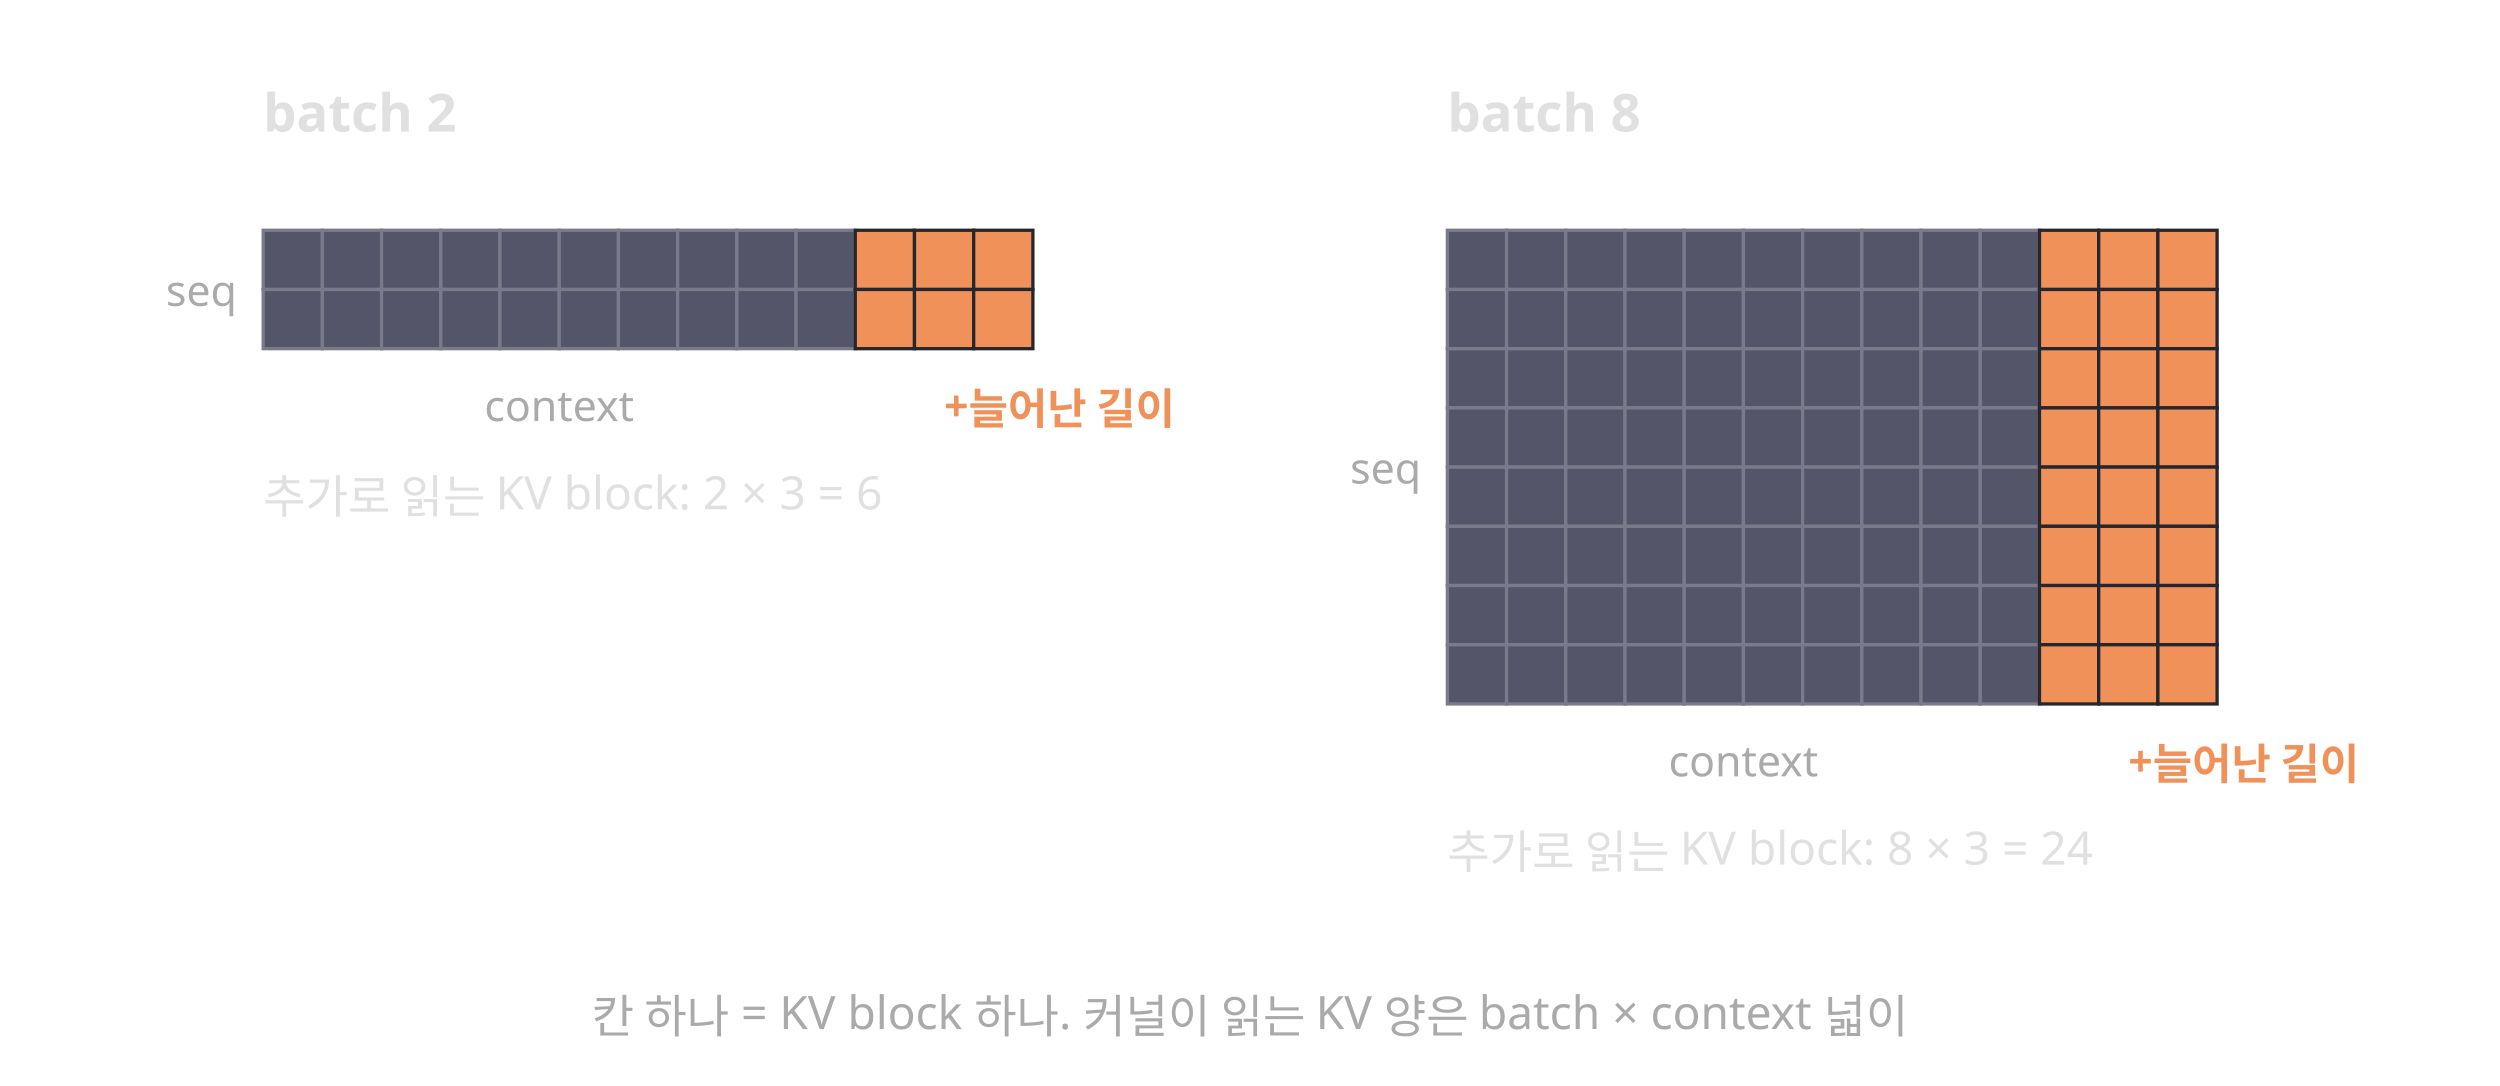
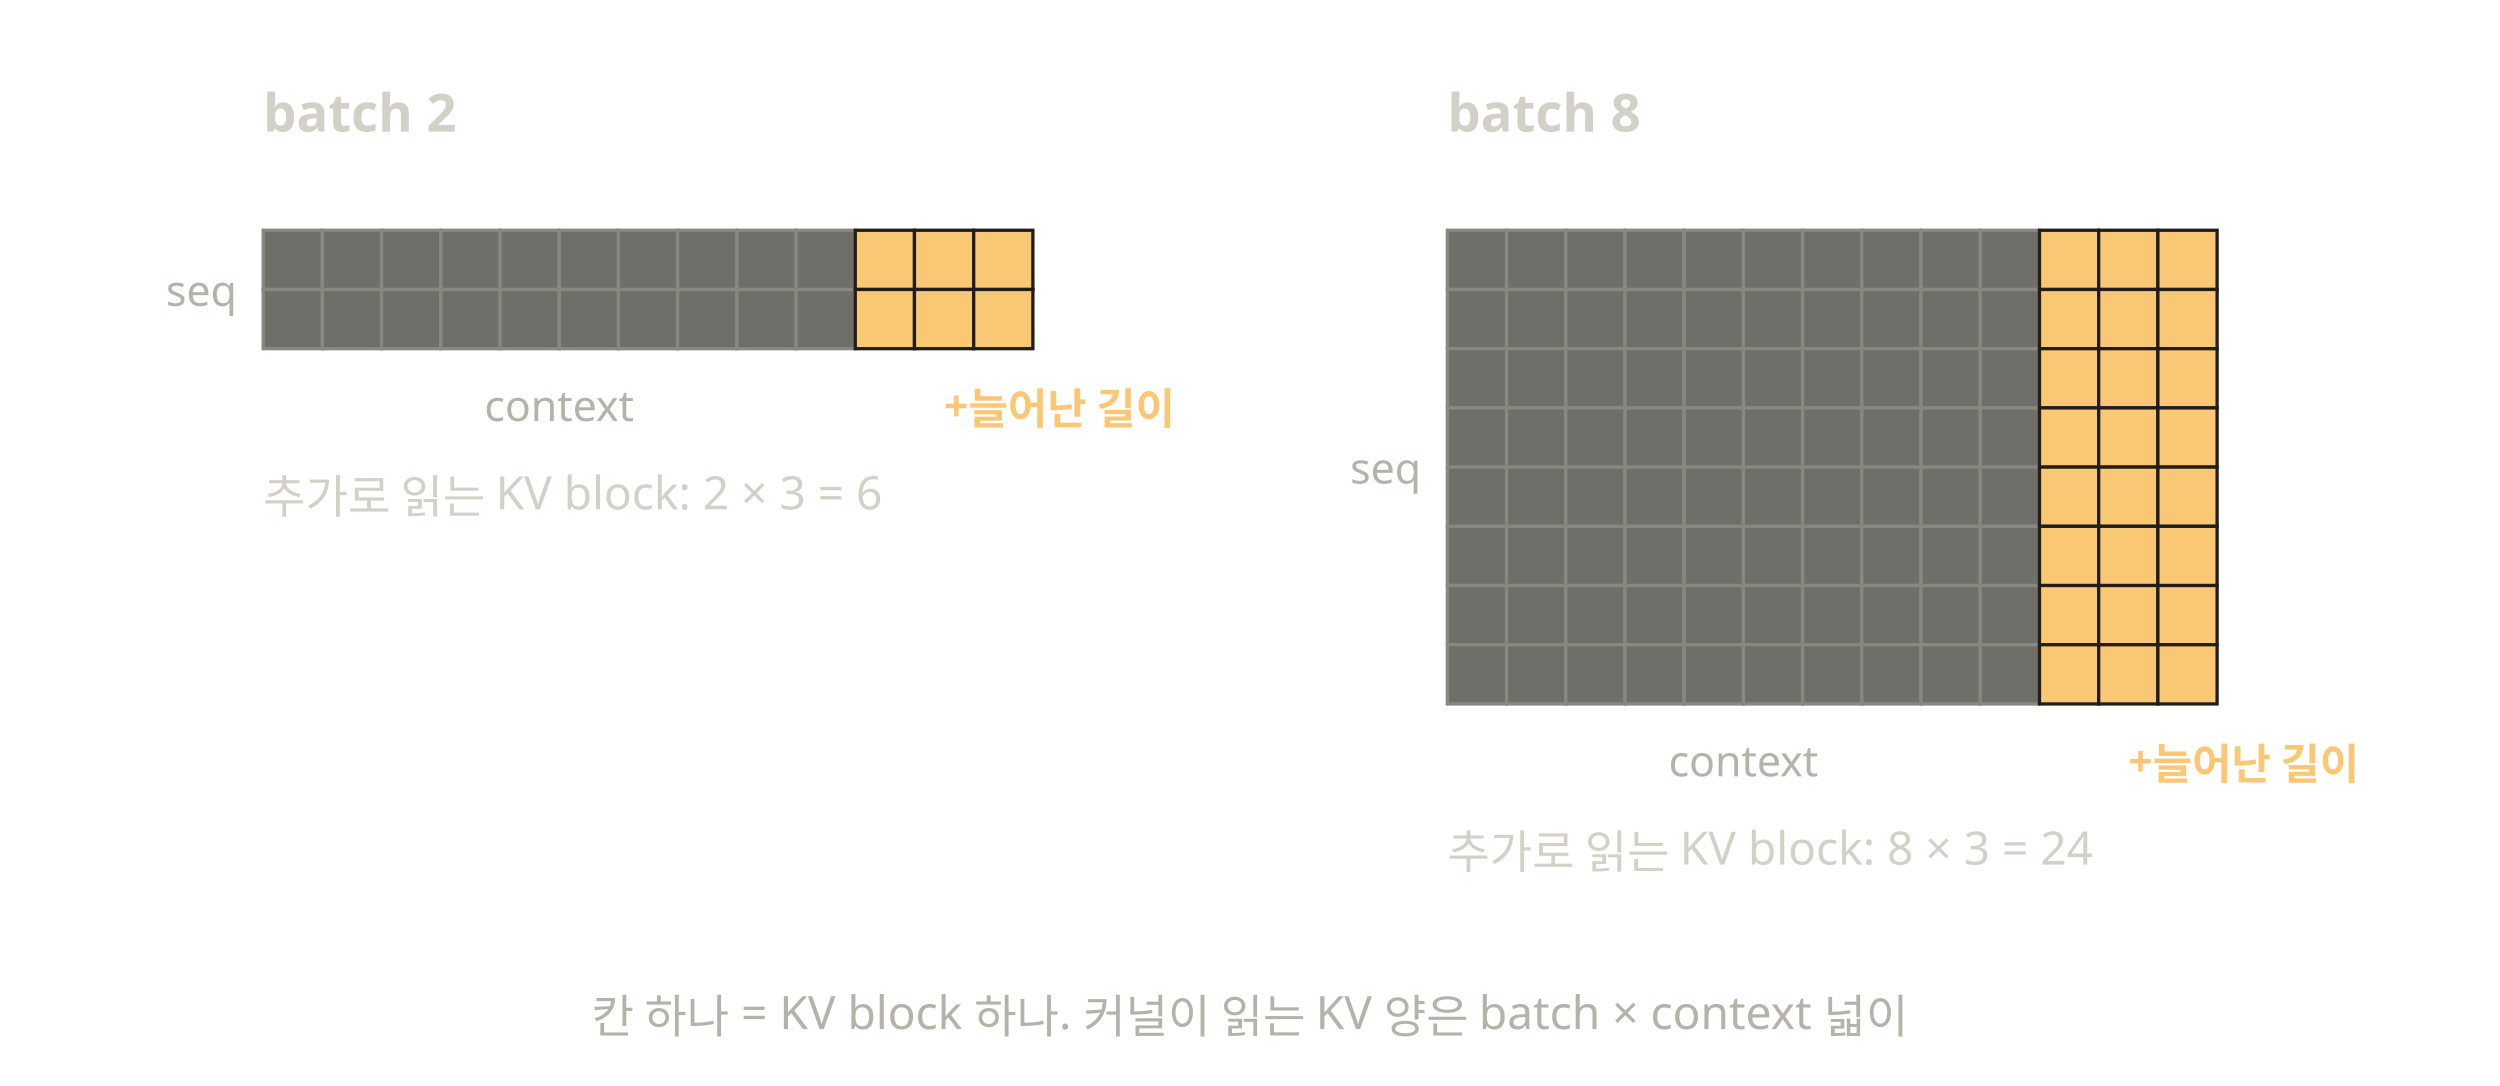
<svg xmlns="http://www.w3.org/2000/svg" viewBox="0 0 760 330" role="img" aria-label="context가 같은 길이만큼 늘 때 batch 2는 KV block 6개, batch 8은 24개를 더 읽는다">
  <defs>
    <pattern id="hatch" width="6" height="6" patternUnits="userSpaceOnUse" patternTransform="rotate(45)">
-       <line x1="0" y1="0" x2="0" y2="6" stroke="#8a8a9a" stroke-width="2" />
+       <line x1="0" y1="0" x2="0" y2="6" stroke="#888780" stroke-width="2" />
    </pattern>
  </defs>
-   <style>text{font-family: 'Pretendard', 'Apple SD Gothic Neo', 'Noto Sans KR', 'Segoe UI', system-ui, -apple-system, sans-serif;fill:#e0e0e0} .sub{fill:#aaa}</style>
+   <style>text{font-family: 'Pretendard', 'Apple SD Gothic Neo', 'Noto Sans KR', 'Segoe UI', system-ui, -apple-system, sans-serif;fill:#D3D1C7} .sub{fill:#B4B2A9}</style>
  <text x="80" y="40" font-size="16" text-anchor="start" font-weight="bold">batch 2</text>
-   <rect x="80" y="70" width="18" height="18" fill="#55556a" stroke="#7a7a8a" stroke-width="1" />
-   <rect x="98" y="70" width="18" height="18" fill="#55556a" stroke="#7a7a8a" stroke-width="1" />
-   <rect x="116" y="70" width="18" height="18" fill="#55556a" stroke="#7a7a8a" stroke-width="1" />
-   <rect x="134" y="70" width="18" height="18" fill="#55556a" stroke="#7a7a8a" stroke-width="1" />
-   <rect x="152" y="70" width="18" height="18" fill="#55556a" stroke="#7a7a8a" stroke-width="1" />
-   <rect x="170" y="70" width="18" height="18" fill="#55556a" stroke="#7a7a8a" stroke-width="1" />
-   <rect x="188" y="70" width="18" height="18" fill="#55556a" stroke="#7a7a8a" stroke-width="1" />
-   <rect x="206" y="70" width="18" height="18" fill="#55556a" stroke="#7a7a8a" stroke-width="1" />
-   <rect x="224" y="70" width="18" height="18" fill="#55556a" stroke="#7a7a8a" stroke-width="1" />
-   <rect x="242" y="70" width="18" height="18" fill="#55556a" stroke="#7a7a8a" stroke-width="1" />
-   <rect x="80" y="88" width="18" height="18" fill="#55556a" stroke="#7a7a8a" stroke-width="1" />
-   <rect x="98" y="88" width="18" height="18" fill="#55556a" stroke="#7a7a8a" stroke-width="1" />
-   <rect x="116" y="88" width="18" height="18" fill="#55556a" stroke="#7a7a8a" stroke-width="1" />
-   <rect x="134" y="88" width="18" height="18" fill="#55556a" stroke="#7a7a8a" stroke-width="1" />
-   <rect x="152" y="88" width="18" height="18" fill="#55556a" stroke="#7a7a8a" stroke-width="1" />
-   <rect x="170" y="88" width="18" height="18" fill="#55556a" stroke="#7a7a8a" stroke-width="1" />
-   <rect x="188" y="88" width="18" height="18" fill="#55556a" stroke="#7a7a8a" stroke-width="1" />
-   <rect x="206" y="88" width="18" height="18" fill="#55556a" stroke="#7a7a8a" stroke-width="1" />
-   <rect x="224" y="88" width="18" height="18" fill="#55556a" stroke="#7a7a8a" stroke-width="1" />
-   <rect x="242" y="88" width="18" height="18" fill="#55556a" stroke="#7a7a8a" stroke-width="1" />
-   <rect x="260" y="70" width="18" height="18" fill="#f0915a" stroke="#26262e" stroke-width="1" />
-   <rect x="278" y="70" width="18" height="18" fill="#f0915a" stroke="#26262e" stroke-width="1" />
-   <rect x="296" y="70" width="18" height="18" fill="#f0915a" stroke="#26262e" stroke-width="1" />
-   <rect x="260" y="88" width="18" height="18" fill="#f0915a" stroke="#26262e" stroke-width="1" />
-   <rect x="278" y="88" width="18" height="18" fill="#f0915a" stroke="#26262e" stroke-width="1" />
-   <rect x="296" y="88" width="18" height="18" fill="#f0915a" stroke="#26262e" stroke-width="1" />
+   <rect x="80" y="70" width="18" height="18" fill="#6F6E68" stroke="#888780" stroke-width="1" />
+   <rect x="98" y="70" width="18" height="18" fill="#6F6E68" stroke="#888780" stroke-width="1" />
+   <rect x="116" y="70" width="18" height="18" fill="#6F6E68" stroke="#888780" stroke-width="1" />
+   <rect x="134" y="70" width="18" height="18" fill="#6F6E68" stroke="#888780" stroke-width="1" />
+   <rect x="152" y="70" width="18" height="18" fill="#6F6E68" stroke="#888780" stroke-width="1" />
+   <rect x="170" y="70" width="18" height="18" fill="#6F6E68" stroke="#888780" stroke-width="1" />
+   <rect x="188" y="70" width="18" height="18" fill="#6F6E68" stroke="#888780" stroke-width="1" />
+   <rect x="206" y="70" width="18" height="18" fill="#6F6E68" stroke="#888780" stroke-width="1" />
+   <rect x="224" y="70" width="18" height="18" fill="#6F6E68" stroke="#888780" stroke-width="1" />
+   <rect x="242" y="70" width="18" height="18" fill="#6F6E68" stroke="#888780" stroke-width="1" />
+   <rect x="80" y="88" width="18" height="18" fill="#6F6E68" stroke="#888780" stroke-width="1" />
+   <rect x="98" y="88" width="18" height="18" fill="#6F6E68" stroke="#888780" stroke-width="1" />
+   <rect x="116" y="88" width="18" height="18" fill="#6F6E68" stroke="#888780" stroke-width="1" />
+   <rect x="134" y="88" width="18" height="18" fill="#6F6E68" stroke="#888780" stroke-width="1" />
+   <rect x="152" y="88" width="18" height="18" fill="#6F6E68" stroke="#888780" stroke-width="1" />
+   <rect x="170" y="88" width="18" height="18" fill="#6F6E68" stroke="#888780" stroke-width="1" />
+   <rect x="188" y="88" width="18" height="18" fill="#6F6E68" stroke="#888780" stroke-width="1" />
+   <rect x="206" y="88" width="18" height="18" fill="#6F6E68" stroke="#888780" stroke-width="1" />
+   <rect x="224" y="88" width="18" height="18" fill="#6F6E68" stroke="#888780" stroke-width="1" />
+   <rect x="242" y="88" width="18" height="18" fill="#6F6E68" stroke="#888780" stroke-width="1" />
+   <rect x="260" y="70" width="18" height="18" fill="#FAC775" stroke="#1F1E1B" stroke-width="1" />
+   <rect x="278" y="70" width="18" height="18" fill="#FAC775" stroke="#1F1E1B" stroke-width="1" />
+   <rect x="296" y="70" width="18" height="18" fill="#FAC775" stroke="#1F1E1B" stroke-width="1" />
+   <rect x="260" y="88" width="18" height="18" fill="#FAC775" stroke="#1F1E1B" stroke-width="1" />
+   <rect x="278" y="88" width="18" height="18" fill="#FAC775" stroke="#1F1E1B" stroke-width="1" />
+   <rect x="296" y="88" width="18" height="18" fill="#FAC775" stroke="#1F1E1B" stroke-width="1" />
  <text class="sub" x="72" y="93.0" font-size="13" text-anchor="end">seq</text>
  <text class="sub" x="170.0" y="128" font-size="13" text-anchor="middle">context</text>
-   <text x="287.0" y="128" font-size="13" text-anchor="start" font-weight="bold" style="fill:#f0915a">+늘어난 길이</text>
+   <text x="287.0" y="128" font-size="13" text-anchor="start" font-weight="bold" style="fill:#FAC775">+늘어난 길이</text>
  <text x="80" y="156" font-size="14" text-anchor="start">추가로 읽는 KV block: 2 × 3 = 6</text>
  <text x="440" y="40" font-size="16" text-anchor="start" font-weight="bold">batch 8</text>
-   <rect x="440" y="70" width="18" height="18" fill="#55556a" stroke="#7a7a8a" stroke-width="1" />
-   <rect x="458" y="70" width="18" height="18" fill="#55556a" stroke="#7a7a8a" stroke-width="1" />
-   <rect x="476" y="70" width="18" height="18" fill="#55556a" stroke="#7a7a8a" stroke-width="1" />
-   <rect x="494" y="70" width="18" height="18" fill="#55556a" stroke="#7a7a8a" stroke-width="1" />
-   <rect x="512" y="70" width="18" height="18" fill="#55556a" stroke="#7a7a8a" stroke-width="1" />
-   <rect x="530" y="70" width="18" height="18" fill="#55556a" stroke="#7a7a8a" stroke-width="1" />
-   <rect x="548" y="70" width="18" height="18" fill="#55556a" stroke="#7a7a8a" stroke-width="1" />
-   <rect x="566" y="70" width="18" height="18" fill="#55556a" stroke="#7a7a8a" stroke-width="1" />
-   <rect x="584" y="70" width="18" height="18" fill="#55556a" stroke="#7a7a8a" stroke-width="1" />
-   <rect x="602" y="70" width="18" height="18" fill="#55556a" stroke="#7a7a8a" stroke-width="1" />
-   <rect x="440" y="88" width="18" height="18" fill="#55556a" stroke="#7a7a8a" stroke-width="1" />
-   <rect x="458" y="88" width="18" height="18" fill="#55556a" stroke="#7a7a8a" stroke-width="1" />
-   <rect x="476" y="88" width="18" height="18" fill="#55556a" stroke="#7a7a8a" stroke-width="1" />
-   <rect x="494" y="88" width="18" height="18" fill="#55556a" stroke="#7a7a8a" stroke-width="1" />
-   <rect x="512" y="88" width="18" height="18" fill="#55556a" stroke="#7a7a8a" stroke-width="1" />
-   <rect x="530" y="88" width="18" height="18" fill="#55556a" stroke="#7a7a8a" stroke-width="1" />
-   <rect x="548" y="88" width="18" height="18" fill="#55556a" stroke="#7a7a8a" stroke-width="1" />
-   <rect x="566" y="88" width="18" height="18" fill="#55556a" stroke="#7a7a8a" stroke-width="1" />
-   <rect x="584" y="88" width="18" height="18" fill="#55556a" stroke="#7a7a8a" stroke-width="1" />
-   <rect x="602" y="88" width="18" height="18" fill="#55556a" stroke="#7a7a8a" stroke-width="1" />
-   <rect x="440" y="106" width="18" height="18" fill="#55556a" stroke="#7a7a8a" stroke-width="1" />
-   <rect x="458" y="106" width="18" height="18" fill="#55556a" stroke="#7a7a8a" stroke-width="1" />
-   <rect x="476" y="106" width="18" height="18" fill="#55556a" stroke="#7a7a8a" stroke-width="1" />
-   <rect x="494" y="106" width="18" height="18" fill="#55556a" stroke="#7a7a8a" stroke-width="1" />
-   <rect x="512" y="106" width="18" height="18" fill="#55556a" stroke="#7a7a8a" stroke-width="1" />
-   <rect x="530" y="106" width="18" height="18" fill="#55556a" stroke="#7a7a8a" stroke-width="1" />
-   <rect x="548" y="106" width="18" height="18" fill="#55556a" stroke="#7a7a8a" stroke-width="1" />
-   <rect x="566" y="106" width="18" height="18" fill="#55556a" stroke="#7a7a8a" stroke-width="1" />
-   <rect x="584" y="106" width="18" height="18" fill="#55556a" stroke="#7a7a8a" stroke-width="1" />
-   <rect x="602" y="106" width="18" height="18" fill="#55556a" stroke="#7a7a8a" stroke-width="1" />
-   <rect x="440" y="124" width="18" height="18" fill="#55556a" stroke="#7a7a8a" stroke-width="1" />
-   <rect x="458" y="124" width="18" height="18" fill="#55556a" stroke="#7a7a8a" stroke-width="1" />
-   <rect x="476" y="124" width="18" height="18" fill="#55556a" stroke="#7a7a8a" stroke-width="1" />
-   <rect x="494" y="124" width="18" height="18" fill="#55556a" stroke="#7a7a8a" stroke-width="1" />
-   <rect x="512" y="124" width="18" height="18" fill="#55556a" stroke="#7a7a8a" stroke-width="1" />
-   <rect x="530" y="124" width="18" height="18" fill="#55556a" stroke="#7a7a8a" stroke-width="1" />
-   <rect x="548" y="124" width="18" height="18" fill="#55556a" stroke="#7a7a8a" stroke-width="1" />
-   <rect x="566" y="124" width="18" height="18" fill="#55556a" stroke="#7a7a8a" stroke-width="1" />
-   <rect x="584" y="124" width="18" height="18" fill="#55556a" stroke="#7a7a8a" stroke-width="1" />
-   <rect x="602" y="124" width="18" height="18" fill="#55556a" stroke="#7a7a8a" stroke-width="1" />
-   <rect x="440" y="142" width="18" height="18" fill="#55556a" stroke="#7a7a8a" stroke-width="1" />
-   <rect x="458" y="142" width="18" height="18" fill="#55556a" stroke="#7a7a8a" stroke-width="1" />
-   <rect x="476" y="142" width="18" height="18" fill="#55556a" stroke="#7a7a8a" stroke-width="1" />
-   <rect x="494" y="142" width="18" height="18" fill="#55556a" stroke="#7a7a8a" stroke-width="1" />
-   <rect x="512" y="142" width="18" height="18" fill="#55556a" stroke="#7a7a8a" stroke-width="1" />
-   <rect x="530" y="142" width="18" height="18" fill="#55556a" stroke="#7a7a8a" stroke-width="1" />
-   <rect x="548" y="142" width="18" height="18" fill="#55556a" stroke="#7a7a8a" stroke-width="1" />
-   <rect x="566" y="142" width="18" height="18" fill="#55556a" stroke="#7a7a8a" stroke-width="1" />
-   <rect x="584" y="142" width="18" height="18" fill="#55556a" stroke="#7a7a8a" stroke-width="1" />
-   <rect x="602" y="142" width="18" height="18" fill="#55556a" stroke="#7a7a8a" stroke-width="1" />
-   <rect x="440" y="160" width="18" height="18" fill="#55556a" stroke="#7a7a8a" stroke-width="1" />
-   <rect x="458" y="160" width="18" height="18" fill="#55556a" stroke="#7a7a8a" stroke-width="1" />
-   <rect x="476" y="160" width="18" height="18" fill="#55556a" stroke="#7a7a8a" stroke-width="1" />
-   <rect x="494" y="160" width="18" height="18" fill="#55556a" stroke="#7a7a8a" stroke-width="1" />
-   <rect x="512" y="160" width="18" height="18" fill="#55556a" stroke="#7a7a8a" stroke-width="1" />
-   <rect x="530" y="160" width="18" height="18" fill="#55556a" stroke="#7a7a8a" stroke-width="1" />
-   <rect x="548" y="160" width="18" height="18" fill="#55556a" stroke="#7a7a8a" stroke-width="1" />
-   <rect x="566" y="160" width="18" height="18" fill="#55556a" stroke="#7a7a8a" stroke-width="1" />
-   <rect x="584" y="160" width="18" height="18" fill="#55556a" stroke="#7a7a8a" stroke-width="1" />
-   <rect x="602" y="160" width="18" height="18" fill="#55556a" stroke="#7a7a8a" stroke-width="1" />
-   <rect x="440" y="178" width="18" height="18" fill="#55556a" stroke="#7a7a8a" stroke-width="1" />
-   <rect x="458" y="178" width="18" height="18" fill="#55556a" stroke="#7a7a8a" stroke-width="1" />
-   <rect x="476" y="178" width="18" height="18" fill="#55556a" stroke="#7a7a8a" stroke-width="1" />
-   <rect x="494" y="178" width="18" height="18" fill="#55556a" stroke="#7a7a8a" stroke-width="1" />
-   <rect x="512" y="178" width="18" height="18" fill="#55556a" stroke="#7a7a8a" stroke-width="1" />
-   <rect x="530" y="178" width="18" height="18" fill="#55556a" stroke="#7a7a8a" stroke-width="1" />
-   <rect x="548" y="178" width="18" height="18" fill="#55556a" stroke="#7a7a8a" stroke-width="1" />
-   <rect x="566" y="178" width="18" height="18" fill="#55556a" stroke="#7a7a8a" stroke-width="1" />
-   <rect x="584" y="178" width="18" height="18" fill="#55556a" stroke="#7a7a8a" stroke-width="1" />
-   <rect x="602" y="178" width="18" height="18" fill="#55556a" stroke="#7a7a8a" stroke-width="1" />
-   <rect x="440" y="196" width="18" height="18" fill="#55556a" stroke="#7a7a8a" stroke-width="1" />
-   <rect x="458" y="196" width="18" height="18" fill="#55556a" stroke="#7a7a8a" stroke-width="1" />
-   <rect x="476" y="196" width="18" height="18" fill="#55556a" stroke="#7a7a8a" stroke-width="1" />
-   <rect x="494" y="196" width="18" height="18" fill="#55556a" stroke="#7a7a8a" stroke-width="1" />
-   <rect x="512" y="196" width="18" height="18" fill="#55556a" stroke="#7a7a8a" stroke-width="1" />
-   <rect x="530" y="196" width="18" height="18" fill="#55556a" stroke="#7a7a8a" stroke-width="1" />
-   <rect x="548" y="196" width="18" height="18" fill="#55556a" stroke="#7a7a8a" stroke-width="1" />
-   <rect x="566" y="196" width="18" height="18" fill="#55556a" stroke="#7a7a8a" stroke-width="1" />
-   <rect x="584" y="196" width="18" height="18" fill="#55556a" stroke="#7a7a8a" stroke-width="1" />
-   <rect x="602" y="196" width="18" height="18" fill="#55556a" stroke="#7a7a8a" stroke-width="1" />
-   <rect x="620" y="70" width="18" height="18" fill="#f0915a" stroke="#26262e" stroke-width="1" />
-   <rect x="638" y="70" width="18" height="18" fill="#f0915a" stroke="#26262e" stroke-width="1" />
-   <rect x="656" y="70" width="18" height="18" fill="#f0915a" stroke="#26262e" stroke-width="1" />
-   <rect x="620" y="88" width="18" height="18" fill="#f0915a" stroke="#26262e" stroke-width="1" />
-   <rect x="638" y="88" width="18" height="18" fill="#f0915a" stroke="#26262e" stroke-width="1" />
-   <rect x="656" y="88" width="18" height="18" fill="#f0915a" stroke="#26262e" stroke-width="1" />
-   <rect x="620" y="106" width="18" height="18" fill="#f0915a" stroke="#26262e" stroke-width="1" />
-   <rect x="638" y="106" width="18" height="18" fill="#f0915a" stroke="#26262e" stroke-width="1" />
-   <rect x="656" y="106" width="18" height="18" fill="#f0915a" stroke="#26262e" stroke-width="1" />
-   <rect x="620" y="124" width="18" height="18" fill="#f0915a" stroke="#26262e" stroke-width="1" />
-   <rect x="638" y="124" width="18" height="18" fill="#f0915a" stroke="#26262e" stroke-width="1" />
-   <rect x="656" y="124" width="18" height="18" fill="#f0915a" stroke="#26262e" stroke-width="1" />
-   <rect x="620" y="142" width="18" height="18" fill="#f0915a" stroke="#26262e" stroke-width="1" />
-   <rect x="638" y="142" width="18" height="18" fill="#f0915a" stroke="#26262e" stroke-width="1" />
-   <rect x="656" y="142" width="18" height="18" fill="#f0915a" stroke="#26262e" stroke-width="1" />
-   <rect x="620" y="160" width="18" height="18" fill="#f0915a" stroke="#26262e" stroke-width="1" />
-   <rect x="638" y="160" width="18" height="18" fill="#f0915a" stroke="#26262e" stroke-width="1" />
-   <rect x="656" y="160" width="18" height="18" fill="#f0915a" stroke="#26262e" stroke-width="1" />
-   <rect x="620" y="178" width="18" height="18" fill="#f0915a" stroke="#26262e" stroke-width="1" />
-   <rect x="638" y="178" width="18" height="18" fill="#f0915a" stroke="#26262e" stroke-width="1" />
-   <rect x="656" y="178" width="18" height="18" fill="#f0915a" stroke="#26262e" stroke-width="1" />
-   <rect x="620" y="196" width="18" height="18" fill="#f0915a" stroke="#26262e" stroke-width="1" />
-   <rect x="638" y="196" width="18" height="18" fill="#f0915a" stroke="#26262e" stroke-width="1" />
-   <rect x="656" y="196" width="18" height="18" fill="#f0915a" stroke="#26262e" stroke-width="1" />
+   <rect x="440" y="70" width="18" height="18" fill="#6F6E68" stroke="#888780" stroke-width="1" />
+   <rect x="458" y="70" width="18" height="18" fill="#6F6E68" stroke="#888780" stroke-width="1" />
+   <rect x="476" y="70" width="18" height="18" fill="#6F6E68" stroke="#888780" stroke-width="1" />
+   <rect x="494" y="70" width="18" height="18" fill="#6F6E68" stroke="#888780" stroke-width="1" />
+   <rect x="512" y="70" width="18" height="18" fill="#6F6E68" stroke="#888780" stroke-width="1" />
+   <rect x="530" y="70" width="18" height="18" fill="#6F6E68" stroke="#888780" stroke-width="1" />
+   <rect x="548" y="70" width="18" height="18" fill="#6F6E68" stroke="#888780" stroke-width="1" />
+   <rect x="566" y="70" width="18" height="18" fill="#6F6E68" stroke="#888780" stroke-width="1" />
+   <rect x="584" y="70" width="18" height="18" fill="#6F6E68" stroke="#888780" stroke-width="1" />
+   <rect x="602" y="70" width="18" height="18" fill="#6F6E68" stroke="#888780" stroke-width="1" />
+   <rect x="440" y="88" width="18" height="18" fill="#6F6E68" stroke="#888780" stroke-width="1" />
+   <rect x="458" y="88" width="18" height="18" fill="#6F6E68" stroke="#888780" stroke-width="1" />
+   <rect x="476" y="88" width="18" height="18" fill="#6F6E68" stroke="#888780" stroke-width="1" />
+   <rect x="494" y="88" width="18" height="18" fill="#6F6E68" stroke="#888780" stroke-width="1" />
+   <rect x="512" y="88" width="18" height="18" fill="#6F6E68" stroke="#888780" stroke-width="1" />
+   <rect x="530" y="88" width="18" height="18" fill="#6F6E68" stroke="#888780" stroke-width="1" />
+   <rect x="548" y="88" width="18" height="18" fill="#6F6E68" stroke="#888780" stroke-width="1" />
+   <rect x="566" y="88" width="18" height="18" fill="#6F6E68" stroke="#888780" stroke-width="1" />
+   <rect x="584" y="88" width="18" height="18" fill="#6F6E68" stroke="#888780" stroke-width="1" />
+   <rect x="602" y="88" width="18" height="18" fill="#6F6E68" stroke="#888780" stroke-width="1" />
+   <rect x="440" y="106" width="18" height="18" fill="#6F6E68" stroke="#888780" stroke-width="1" />
+   <rect x="458" y="106" width="18" height="18" fill="#6F6E68" stroke="#888780" stroke-width="1" />
+   <rect x="476" y="106" width="18" height="18" fill="#6F6E68" stroke="#888780" stroke-width="1" />
+   <rect x="494" y="106" width="18" height="18" fill="#6F6E68" stroke="#888780" stroke-width="1" />
+   <rect x="512" y="106" width="18" height="18" fill="#6F6E68" stroke="#888780" stroke-width="1" />
+   <rect x="530" y="106" width="18" height="18" fill="#6F6E68" stroke="#888780" stroke-width="1" />
+   <rect x="548" y="106" width="18" height="18" fill="#6F6E68" stroke="#888780" stroke-width="1" />
+   <rect x="566" y="106" width="18" height="18" fill="#6F6E68" stroke="#888780" stroke-width="1" />
+   <rect x="584" y="106" width="18" height="18" fill="#6F6E68" stroke="#888780" stroke-width="1" />
+   <rect x="602" y="106" width="18" height="18" fill="#6F6E68" stroke="#888780" stroke-width="1" />
+   <rect x="440" y="124" width="18" height="18" fill="#6F6E68" stroke="#888780" stroke-width="1" />
+   <rect x="458" y="124" width="18" height="18" fill="#6F6E68" stroke="#888780" stroke-width="1" />
+   <rect x="476" y="124" width="18" height="18" fill="#6F6E68" stroke="#888780" stroke-width="1" />
+   <rect x="494" y="124" width="18" height="18" fill="#6F6E68" stroke="#888780" stroke-width="1" />
+   <rect x="512" y="124" width="18" height="18" fill="#6F6E68" stroke="#888780" stroke-width="1" />
+   <rect x="530" y="124" width="18" height="18" fill="#6F6E68" stroke="#888780" stroke-width="1" />
+   <rect x="548" y="124" width="18" height="18" fill="#6F6E68" stroke="#888780" stroke-width="1" />
+   <rect x="566" y="124" width="18" height="18" fill="#6F6E68" stroke="#888780" stroke-width="1" />
+   <rect x="584" y="124" width="18" height="18" fill="#6F6E68" stroke="#888780" stroke-width="1" />
+   <rect x="602" y="124" width="18" height="18" fill="#6F6E68" stroke="#888780" stroke-width="1" />
+   <rect x="440" y="142" width="18" height="18" fill="#6F6E68" stroke="#888780" stroke-width="1" />
+   <rect x="458" y="142" width="18" height="18" fill="#6F6E68" stroke="#888780" stroke-width="1" />
+   <rect x="476" y="142" width="18" height="18" fill="#6F6E68" stroke="#888780" stroke-width="1" />
+   <rect x="494" y="142" width="18" height="18" fill="#6F6E68" stroke="#888780" stroke-width="1" />
+   <rect x="512" y="142" width="18" height="18" fill="#6F6E68" stroke="#888780" stroke-width="1" />
+   <rect x="530" y="142" width="18" height="18" fill="#6F6E68" stroke="#888780" stroke-width="1" />
+   <rect x="548" y="142" width="18" height="18" fill="#6F6E68" stroke="#888780" stroke-width="1" />
+   <rect x="566" y="142" width="18" height="18" fill="#6F6E68" stroke="#888780" stroke-width="1" />
+   <rect x="584" y="142" width="18" height="18" fill="#6F6E68" stroke="#888780" stroke-width="1" />
+   <rect x="602" y="142" width="18" height="18" fill="#6F6E68" stroke="#888780" stroke-width="1" />
+   <rect x="440" y="160" width="18" height="18" fill="#6F6E68" stroke="#888780" stroke-width="1" />
+   <rect x="458" y="160" width="18" height="18" fill="#6F6E68" stroke="#888780" stroke-width="1" />
+   <rect x="476" y="160" width="18" height="18" fill="#6F6E68" stroke="#888780" stroke-width="1" />
+   <rect x="494" y="160" width="18" height="18" fill="#6F6E68" stroke="#888780" stroke-width="1" />
+   <rect x="512" y="160" width="18" height="18" fill="#6F6E68" stroke="#888780" stroke-width="1" />
+   <rect x="530" y="160" width="18" height="18" fill="#6F6E68" stroke="#888780" stroke-width="1" />
+   <rect x="548" y="160" width="18" height="18" fill="#6F6E68" stroke="#888780" stroke-width="1" />
+   <rect x="566" y="160" width="18" height="18" fill="#6F6E68" stroke="#888780" stroke-width="1" />
+   <rect x="584" y="160" width="18" height="18" fill="#6F6E68" stroke="#888780" stroke-width="1" />
+   <rect x="602" y="160" width="18" height="18" fill="#6F6E68" stroke="#888780" stroke-width="1" />
+   <rect x="440" y="178" width="18" height="18" fill="#6F6E68" stroke="#888780" stroke-width="1" />
+   <rect x="458" y="178" width="18" height="18" fill="#6F6E68" stroke="#888780" stroke-width="1" />
+   <rect x="476" y="178" width="18" height="18" fill="#6F6E68" stroke="#888780" stroke-width="1" />
+   <rect x="494" y="178" width="18" height="18" fill="#6F6E68" stroke="#888780" stroke-width="1" />
+   <rect x="512" y="178" width="18" height="18" fill="#6F6E68" stroke="#888780" stroke-width="1" />
+   <rect x="530" y="178" width="18" height="18" fill="#6F6E68" stroke="#888780" stroke-width="1" />
+   <rect x="548" y="178" width="18" height="18" fill="#6F6E68" stroke="#888780" stroke-width="1" />
+   <rect x="566" y="178" width="18" height="18" fill="#6F6E68" stroke="#888780" stroke-width="1" />
+   <rect x="584" y="178" width="18" height="18" fill="#6F6E68" stroke="#888780" stroke-width="1" />
+   <rect x="602" y="178" width="18" height="18" fill="#6F6E68" stroke="#888780" stroke-width="1" />
+   <rect x="440" y="196" width="18" height="18" fill="#6F6E68" stroke="#888780" stroke-width="1" />
+   <rect x="458" y="196" width="18" height="18" fill="#6F6E68" stroke="#888780" stroke-width="1" />
+   <rect x="476" y="196" width="18" height="18" fill="#6F6E68" stroke="#888780" stroke-width="1" />
+   <rect x="494" y="196" width="18" height="18" fill="#6F6E68" stroke="#888780" stroke-width="1" />
+   <rect x="512" y="196" width="18" height="18" fill="#6F6E68" stroke="#888780" stroke-width="1" />
+   <rect x="530" y="196" width="18" height="18" fill="#6F6E68" stroke="#888780" stroke-width="1" />
+   <rect x="548" y="196" width="18" height="18" fill="#6F6E68" stroke="#888780" stroke-width="1" />
+   <rect x="566" y="196" width="18" height="18" fill="#6F6E68" stroke="#888780" stroke-width="1" />
+   <rect x="584" y="196" width="18" height="18" fill="#6F6E68" stroke="#888780" stroke-width="1" />
+   <rect x="602" y="196" width="18" height="18" fill="#6F6E68" stroke="#888780" stroke-width="1" />
+   <rect x="620" y="70" width="18" height="18" fill="#FAC775" stroke="#1F1E1B" stroke-width="1" />
+   <rect x="638" y="70" width="18" height="18" fill="#FAC775" stroke="#1F1E1B" stroke-width="1" />
+   <rect x="656" y="70" width="18" height="18" fill="#FAC775" stroke="#1F1E1B" stroke-width="1" />
+   <rect x="620" y="88" width="18" height="18" fill="#FAC775" stroke="#1F1E1B" stroke-width="1" />
+   <rect x="638" y="88" width="18" height="18" fill="#FAC775" stroke="#1F1E1B" stroke-width="1" />
+   <rect x="656" y="88" width="18" height="18" fill="#FAC775" stroke="#1F1E1B" stroke-width="1" />
+   <rect x="620" y="106" width="18" height="18" fill="#FAC775" stroke="#1F1E1B" stroke-width="1" />
+   <rect x="638" y="106" width="18" height="18" fill="#FAC775" stroke="#1F1E1B" stroke-width="1" />
+   <rect x="656" y="106" width="18" height="18" fill="#FAC775" stroke="#1F1E1B" stroke-width="1" />
+   <rect x="620" y="124" width="18" height="18" fill="#FAC775" stroke="#1F1E1B" stroke-width="1" />
+   <rect x="638" y="124" width="18" height="18" fill="#FAC775" stroke="#1F1E1B" stroke-width="1" />
+   <rect x="656" y="124" width="18" height="18" fill="#FAC775" stroke="#1F1E1B" stroke-width="1" />
+   <rect x="620" y="142" width="18" height="18" fill="#FAC775" stroke="#1F1E1B" stroke-width="1" />
+   <rect x="638" y="142" width="18" height="18" fill="#FAC775" stroke="#1F1E1B" stroke-width="1" />
+   <rect x="656" y="142" width="18" height="18" fill="#FAC775" stroke="#1F1E1B" stroke-width="1" />
+   <rect x="620" y="160" width="18" height="18" fill="#FAC775" stroke="#1F1E1B" stroke-width="1" />
+   <rect x="638" y="160" width="18" height="18" fill="#FAC775" stroke="#1F1E1B" stroke-width="1" />
+   <rect x="656" y="160" width="18" height="18" fill="#FAC775" stroke="#1F1E1B" stroke-width="1" />
+   <rect x="620" y="178" width="18" height="18" fill="#FAC775" stroke="#1F1E1B" stroke-width="1" />
+   <rect x="638" y="178" width="18" height="18" fill="#FAC775" stroke="#1F1E1B" stroke-width="1" />
+   <rect x="656" y="178" width="18" height="18" fill="#FAC775" stroke="#1F1E1B" stroke-width="1" />
+   <rect x="620" y="196" width="18" height="18" fill="#FAC775" stroke="#1F1E1B" stroke-width="1" />
+   <rect x="638" y="196" width="18" height="18" fill="#FAC775" stroke="#1F1E1B" stroke-width="1" />
+   <rect x="656" y="196" width="18" height="18" fill="#FAC775" stroke="#1F1E1B" stroke-width="1" />
  <text class="sub" x="432" y="147.0" font-size="13" text-anchor="end">seq</text>
  <text class="sub" x="530.0" y="236" font-size="13" text-anchor="middle">context</text>
-   <text x="647.0" y="236" font-size="13" text-anchor="start" font-weight="bold" style="fill:#f0915a">+늘어난 길이</text>
+   <text x="647.0" y="236" font-size="13" text-anchor="start" font-weight="bold" style="fill:#FAC775">+늘어난 길이</text>
  <text x="440" y="264" font-size="14" text-anchor="start">추가로 읽는 KV block: 8 × 3 = 24</text>
  <text class="sub" x="380.0" y="314" font-size="14" text-anchor="middle">칸 하나 = KV block 하나. 커널이 읽는 KV 양은 batch × context 넓이</text>
</svg>
